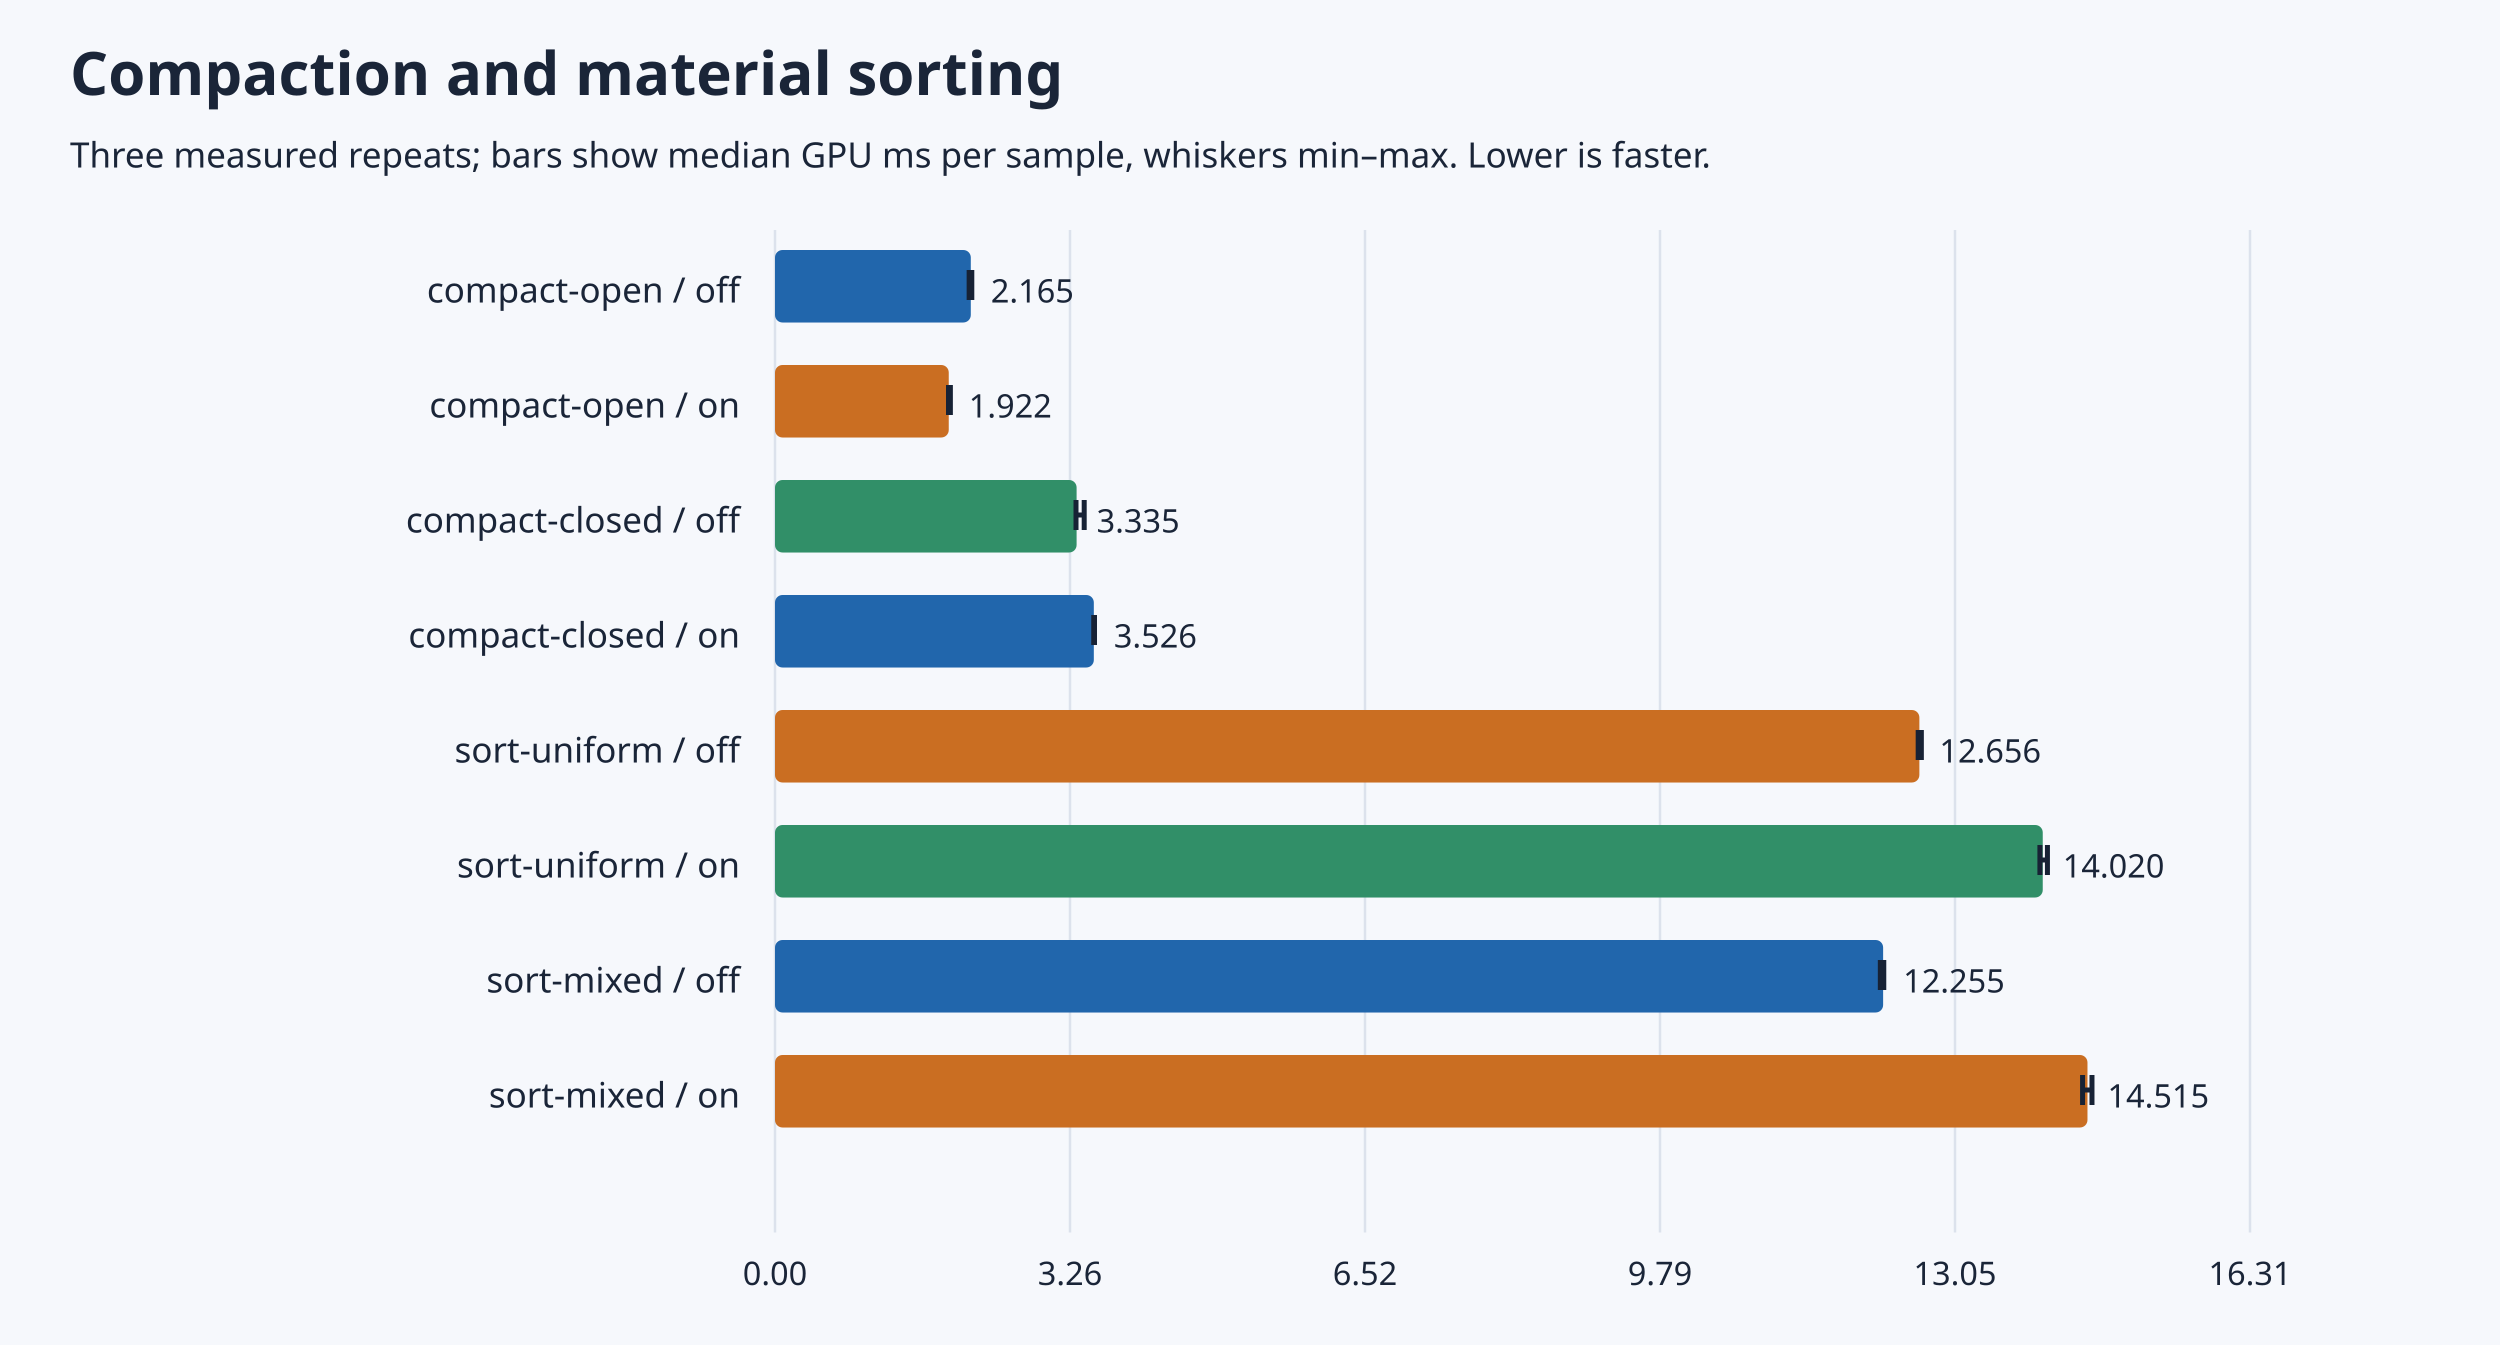
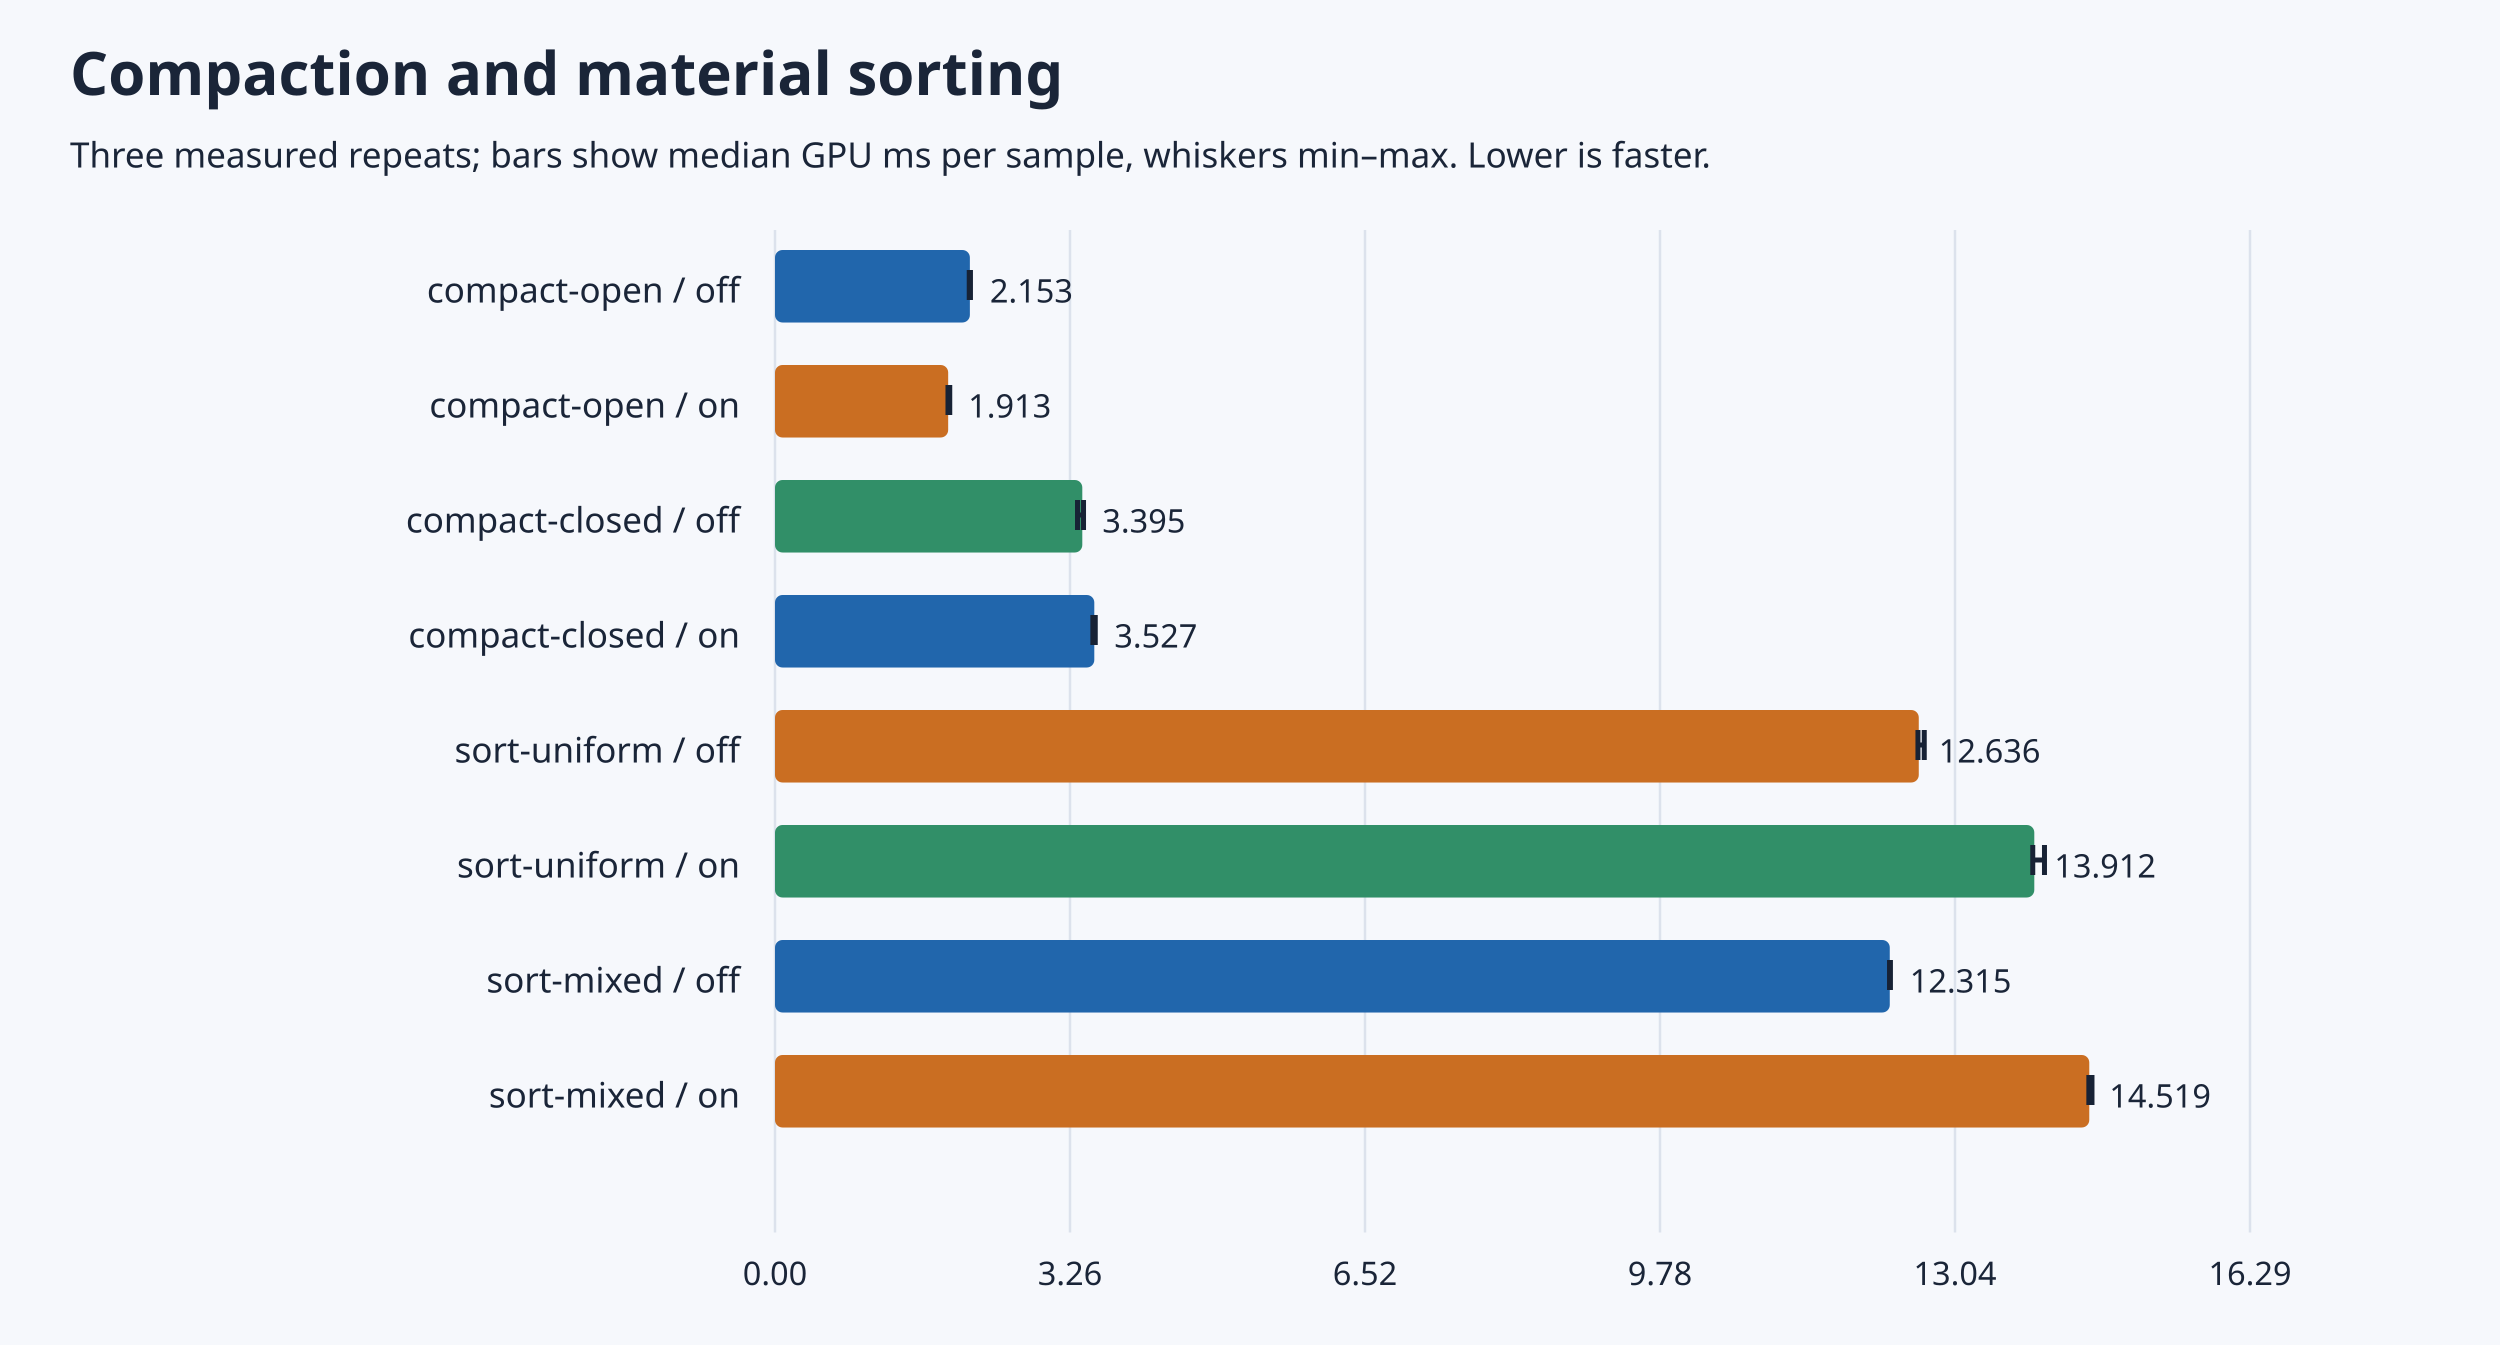
<svg xmlns="http://www.w3.org/2000/svg" width="1000" height="538" viewBox="0 0 1000 538">
  <rect width="1000" height="538" fill="#f6f8fc" />
  <g font-family="system-ui, sans-serif" fill="#1a2538">
    <text x="28" y="38" font-size="24" font-weight="600">Compaction and material sorting</text>
    <text x="28" y="67" font-size="14">Three measured repeats; bars show median GPU ms per sample, whiskers min–max. Lower is faster.</text>
    <path d="M310.00 92 V493" stroke="#dce2ec" />
    <text x="310.00" y="514" text-anchor="middle" font-size="13">0.00</text>
    <path d="M428.00 92 V493" stroke="#dce2ec" />
    <text x="428.00" y="514" text-anchor="middle" font-size="13">3.26</text>
    <path d="M546.00 92 V493" stroke="#dce2ec" />
    <text x="546.00" y="514" text-anchor="middle" font-size="13">6.52</text>
    <path d="M664.00 92 V493" stroke="#dce2ec" />
-     <text x="664.00" y="514" text-anchor="middle" font-size="13">9.79</text>
+     <text x="664.00" y="514" text-anchor="middle" font-size="13">9.78</text>
    <path d="M782.00 92 V493" stroke="#dce2ec" />
-     <text x="782.00" y="514" text-anchor="middle" font-size="13">13.05</text>
+     <text x="782.00" y="514" text-anchor="middle" font-size="13">13.04</text>
    <path d="M900.00 92 V493" stroke="#dce2ec" />
-     <text x="900.00" y="514" text-anchor="middle" font-size="13">16.31</text>
+     <text x="900.00" y="514" text-anchor="middle" font-size="13">16.29</text>
    <text x="296" y="121" text-anchor="end" font-size="14">compact-open / off</text>
-     <rect x="310" y="100" width="78.32" height="29" rx="3" fill="#2166ac" />
-     <path d="M387.65 114 H388.72 M387.65 108 V120 M388.72 108 V120" stroke="#172235" stroke-width="2" />
-     <text x="396.32" y="121" font-size="13">2.165</text>
+     <rect x="310" y="100" width="77.95" height="29" rx="3" fill="#2166ac" />
+     <path d="M387.69 114 H388.18 M387.69 108 V120 M388.18 108 V120" stroke="#172235" stroke-width="2" />
+     <text x="395.95" y="121" font-size="13">2.153</text>
    <text x="296" y="167" text-anchor="end" font-size="14">compact-open / on</text>
-     <rect x="310" y="146" width="69.50" height="29" rx="3" fill="#ca6e22" />
-     <path d="M379.40 160 H380.15 M379.40 154 V166 M380.15 154 V166" stroke="#172235" stroke-width="2" />
-     <text x="387.50" y="167" font-size="13">1.922</text>
+     <rect x="310" y="146" width="69.27" height="29" rx="3" fill="#ca6e22" />
+     <path d="M379.19 160 H379.90 M379.19 154 V166 M379.90 154 V166" stroke="#172235" stroke-width="2" />
+     <text x="387.27" y="167" font-size="13">1.913</text>
    <text x="296" y="213" text-anchor="end" font-size="14">compact-closed / off</text>
-     <rect x="310" y="192" width="120.64" height="29" rx="3" fill="#318f68" />
-     <path d="M430.40 206 H433.68 M430.40 200 V212 M433.68 200 V212" stroke="#172235" stroke-width="2" />
-     <text x="438.64" y="213" font-size="13">3.335</text>
+     <rect x="310" y="192" width="122.92" height="29" rx="3" fill="#318f68" />
+     <path d="M431.00 206 H433.41 M431.00 200 V212 M433.41 200 V212" stroke="#172235" stroke-width="2" />
+     <text x="440.92" y="213" font-size="13">3.395</text>
    <text x="296" y="259" text-anchor="end" font-size="14">compact-closed / on</text>
-     <rect x="310" y="238" width="127.53" height="29" rx="3" fill="#2166ac" />
-     <path d="M437.49 252 H437.80 M437.49 246 V258 M437.80 246 V258" stroke="#172235" stroke-width="2" />
-     <text x="445.53" y="259" font-size="13">3.526</text>
+     <rect x="310" y="238" width="127.72" height="29" rx="3" fill="#2166ac" />
+     <path d="M437.14 252 H438.10 M437.14 246 V258 M438.10 246 V258" stroke="#172235" stroke-width="2" />
+     <text x="445.72" y="259" font-size="13">3.527</text>
    <text x="296" y="305" text-anchor="end" font-size="14">sort-uniform / off</text>
-     <rect x="310" y="284" width="457.75" height="29" rx="3" fill="#ca6e22" />
-     <path d="M767.27 298 H768.54 M767.27 292 V304 M768.54 292 V304" stroke="#172235" stroke-width="2" />
-     <text x="775.75" y="305" font-size="13">12.656</text>
+     <rect x="310" y="284" width="457.51" height="29" rx="3" fill="#ca6e22" />
+     <path d="M767.18 298 H769.70 M767.18 292 V304 M769.70 292 V304" stroke="#172235" stroke-width="2" />
+     <text x="775.51" y="305" font-size="13">12.636</text>
    <text x="296" y="351" text-anchor="end" font-size="14">sort-uniform / on</text>
-     <rect x="310" y="330" width="507.10" height="29" rx="3" fill="#318f68" />
-     <path d="M815.96 344 H818.97 M815.96 338 V350 M818.97 338 V350" stroke="#172235" stroke-width="2" />
-     <text x="825.10" y="351" font-size="13">14.020</text>
+     <rect x="310" y="330" width="503.72" height="29" rx="3" fill="#318f68" />
+     <path d="M813.10 344 H817.79 M813.10 338 V350 M817.79 338 V350" stroke="#172235" stroke-width="2" />
+     <text x="821.72" y="351" font-size="13">13.912</text>
    <text x="296" y="397" text-anchor="end" font-size="14">sort-mixed / off</text>
-     <rect x="310" y="376" width="443.25" height="29" rx="3" fill="#2166ac" />
-     <path d="M752.13 390 H753.51 M752.13 384 V396 M753.51 384 V396" stroke="#172235" stroke-width="2" />
-     <text x="761.25" y="397" font-size="13">12.255</text>
+     <rect x="310" y="376" width="445.91" height="29" rx="3" fill="#2166ac" />
+     <path d="M755.81 390 H756.17 M755.81 384 V396 M756.17 384 V396" stroke="#172235" stroke-width="2" />
+     <text x="763.91" y="397" font-size="13">12.315</text>
    <text x="296" y="443" text-anchor="end" font-size="14">sort-mixed / on</text>
-     <rect x="310" y="422" width="524.99" height="29" rx="3" fill="#ca6e22" />
-     <path d="M833.03 436 H836.79 M833.03 430 V442 M836.79 430 V442" stroke="#172235" stroke-width="2" />
-     <text x="842.99" y="443" font-size="13">14.515</text>
+     <rect x="310" y="422" width="525.71" height="29" rx="3" fill="#ca6e22" />
+     <path d="M835.54 436 H836.79 M835.54 430 V442 M836.79 430 V442" stroke="#172235" stroke-width="2" />
+     <text x="843.71" y="443" font-size="13">14.519</text>
  </g>
</svg>
